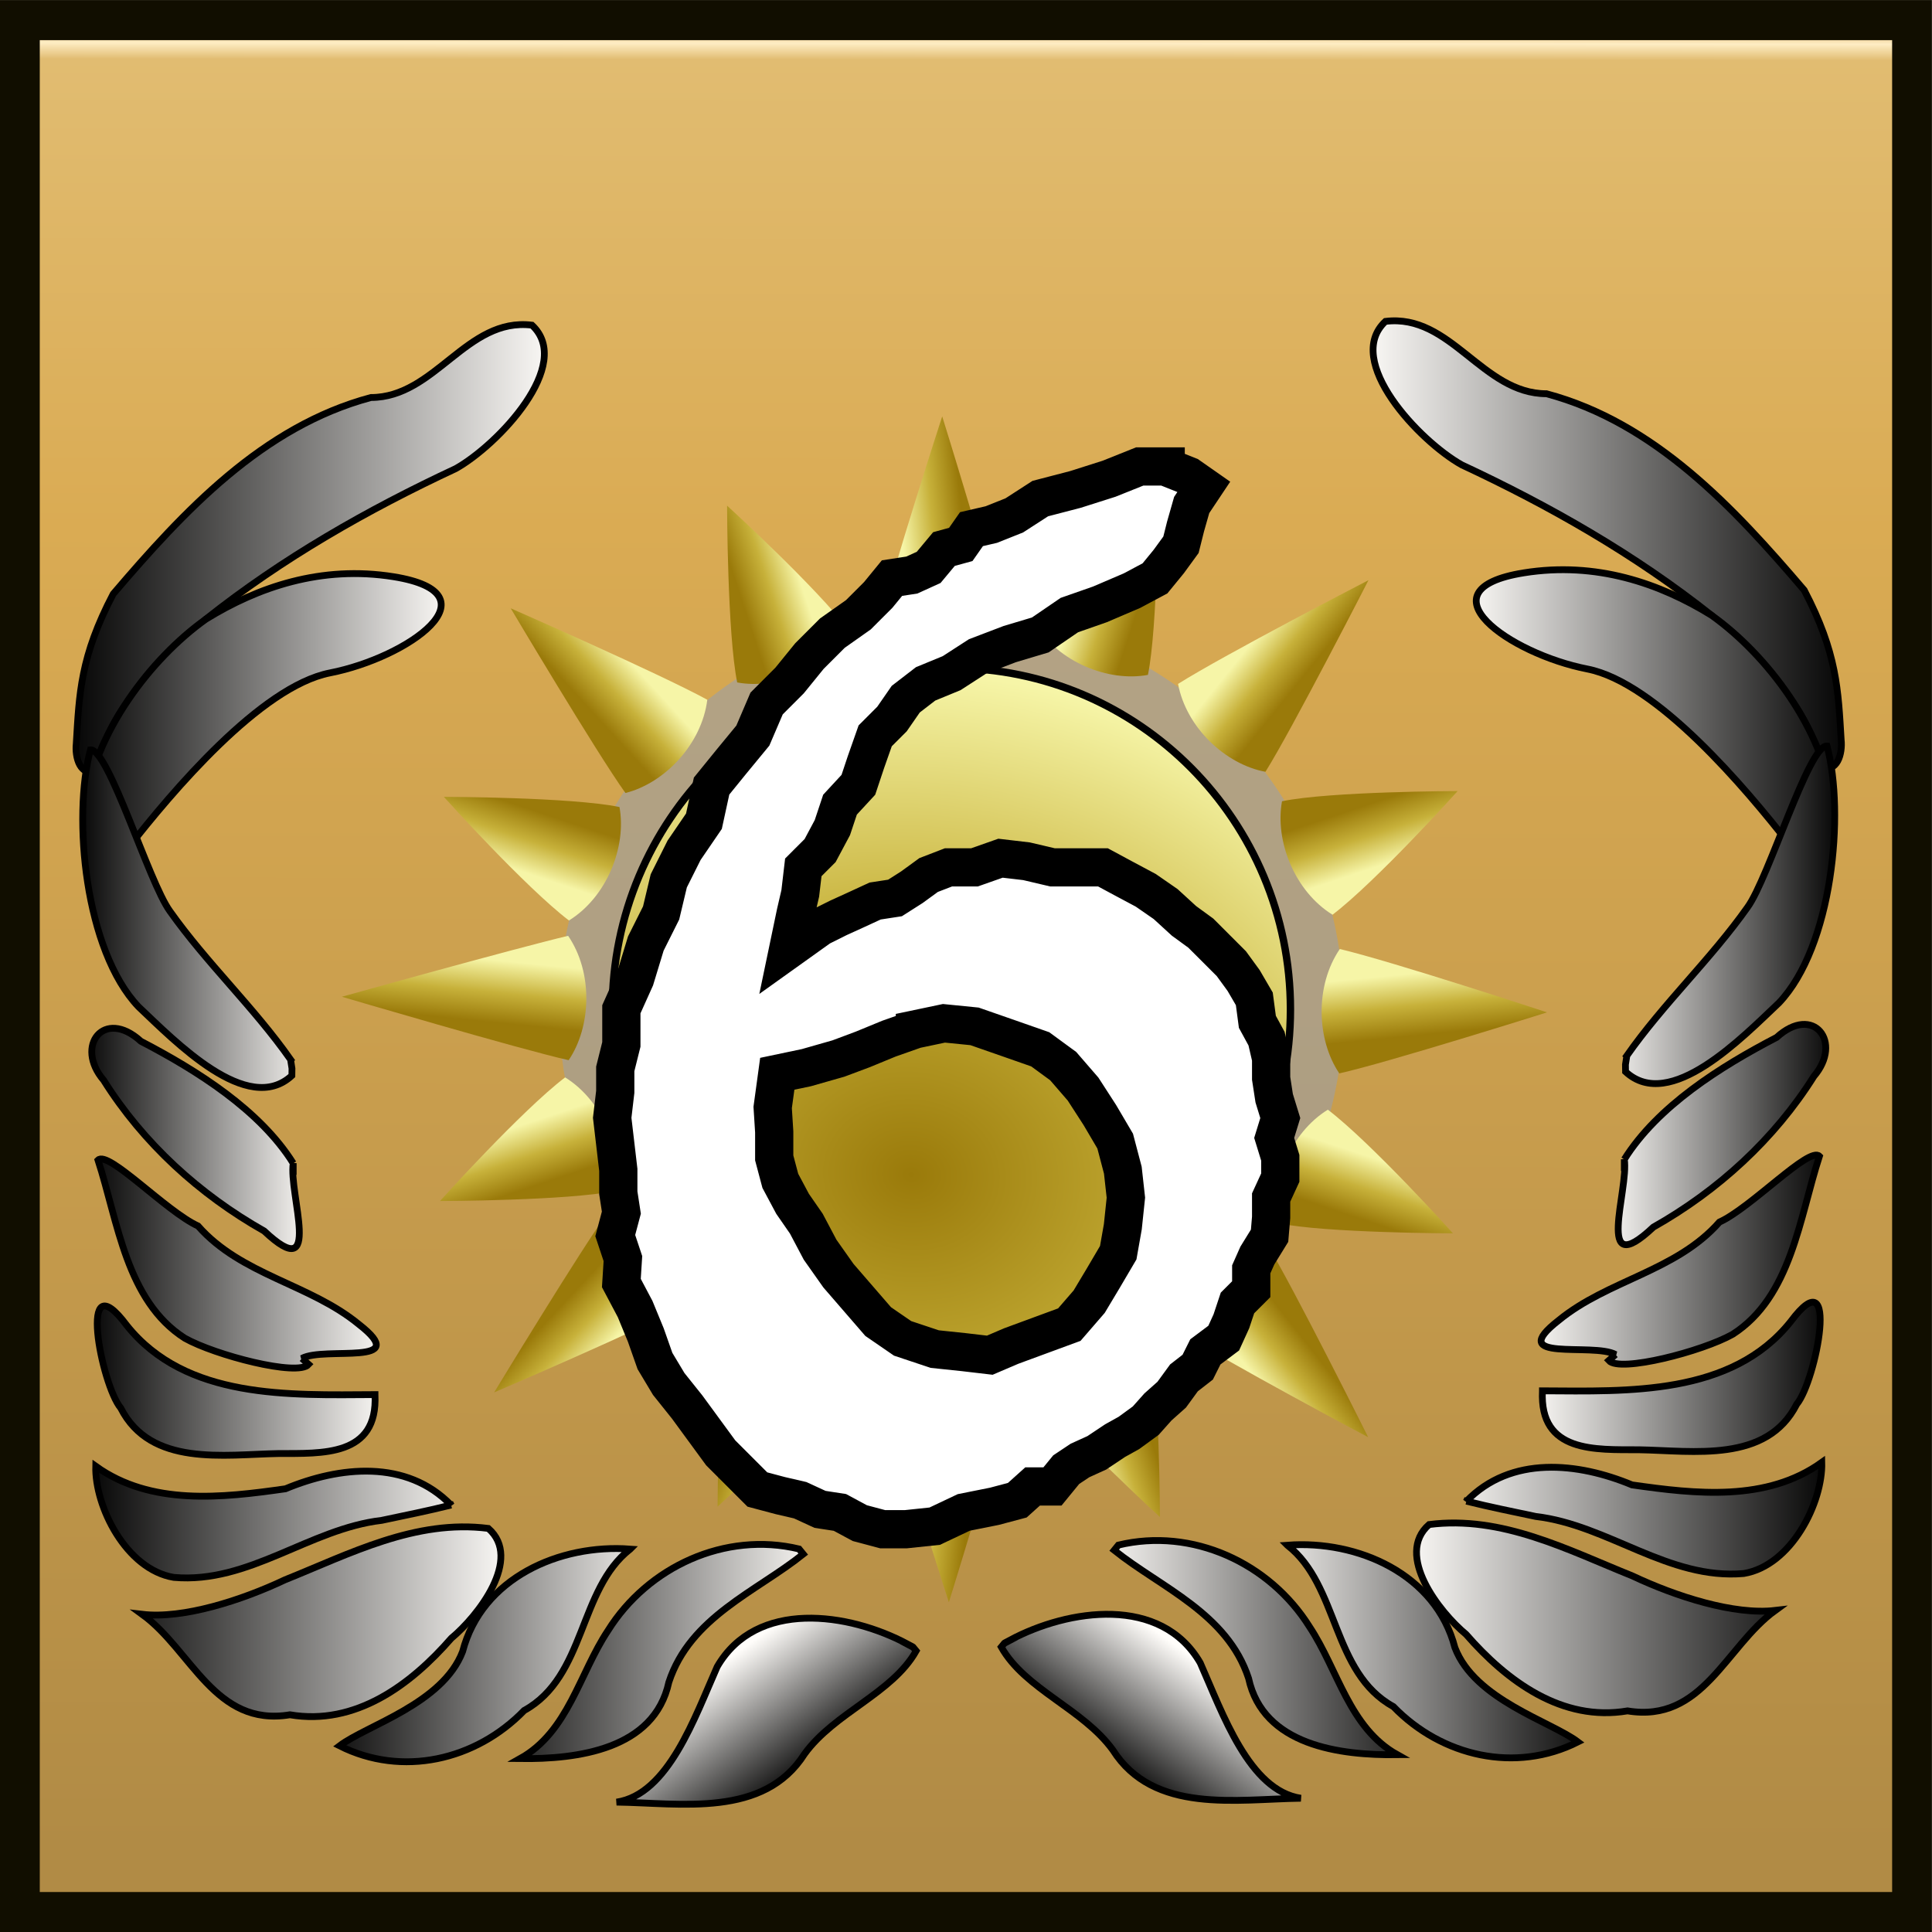
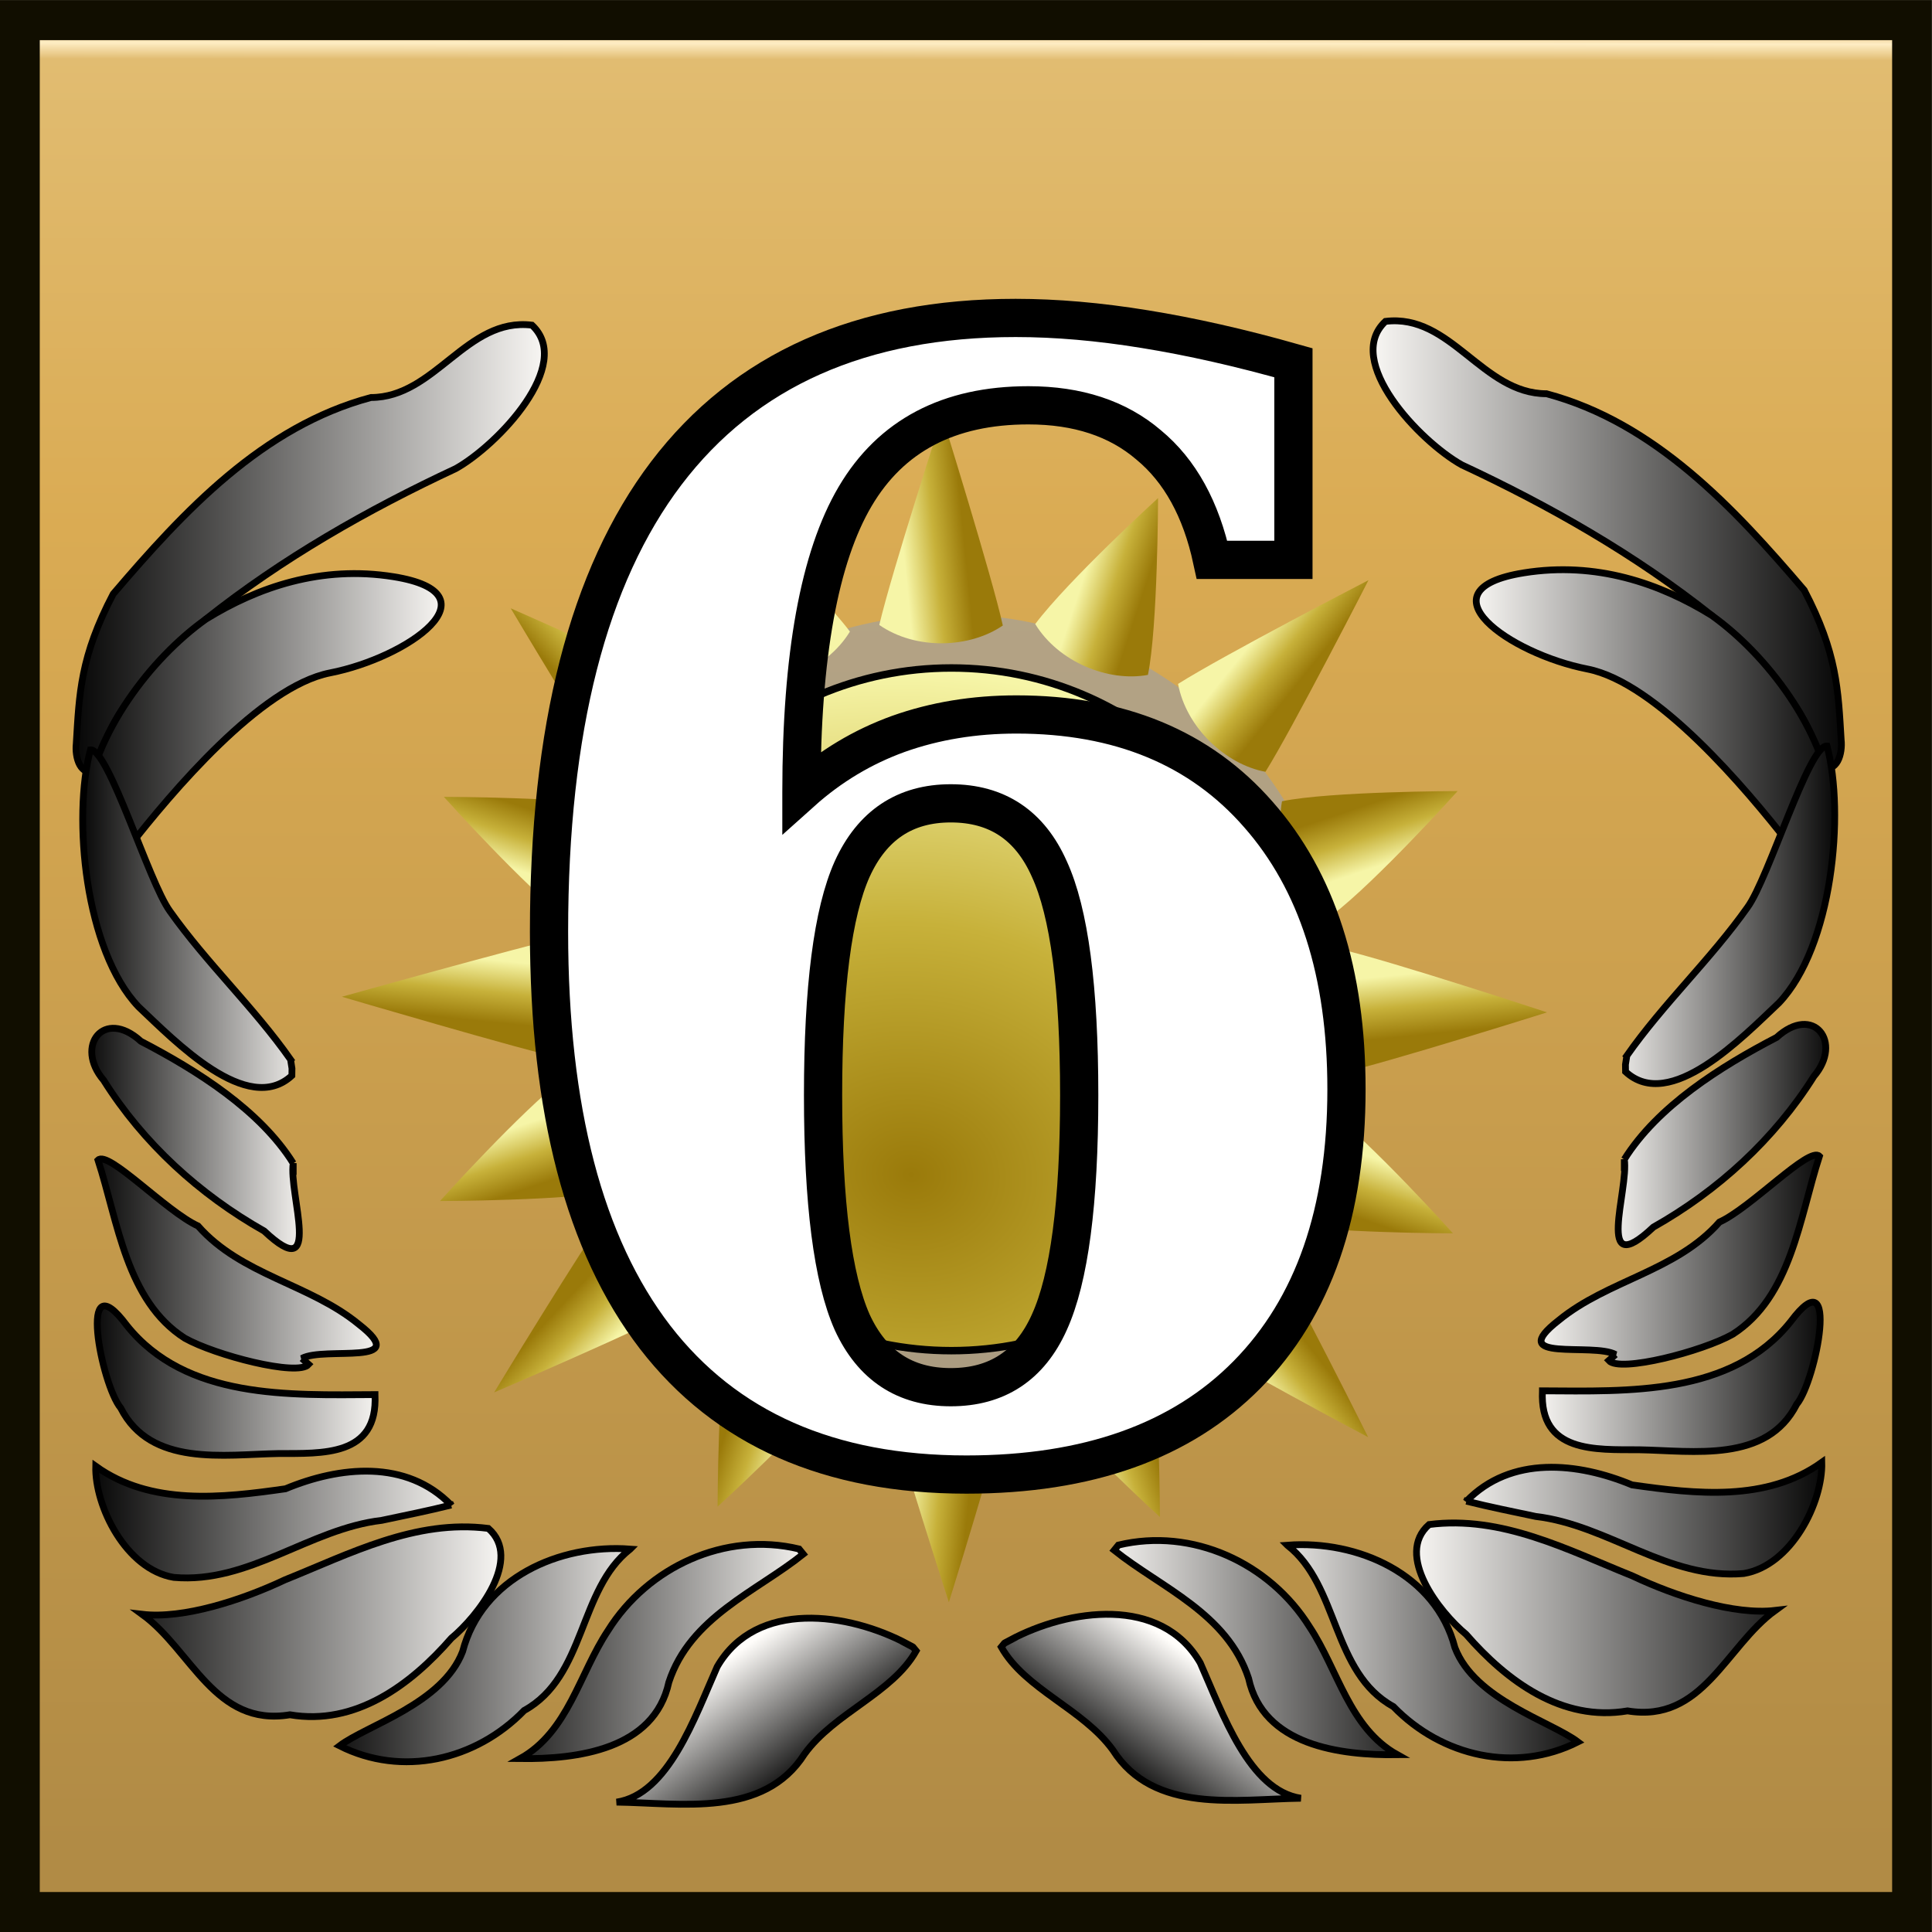
<svg xmlns="http://www.w3.org/2000/svg" xmlns:xlink="http://www.w3.org/1999/xlink" id="svg2124" version="1.1" viewBox="0 0 50 50" height="50mm" width="50mm">
  <defs id="defs2118">
    <linearGradient id="linearGradient2964">
      <stop style="stop-color:#9a7a0a;stop-opacity:1" offset="0" id="stop2958" />
      <stop id="stop2960" offset="0.484" style="stop-color:#c7b13a;stop-opacity:1" />
      <stop style="stop-color:#f6f5a7;stop-opacity:1" offset="1" id="stop2962" />
    </linearGradient>
    <linearGradient id="linearGradient2926">
      <stop id="stop2922" offset="0" style="stop-color:#9a7a0a;stop-opacity:1" />
      <stop style="stop-color:#c7b13a;stop-opacity:1" offset="0.5" id="stop2930" />
      <stop id="stop2924" offset="1" style="stop-color:#f6f5a7;stop-opacity:1" />
    </linearGradient>
    <linearGradient id="linearGradient2768">
      <stop id="stop2764" offset="0" style="stop-color:#fffdfa;stop-opacity:1;" />
      <stop id="stop2766" offset="1" style="stop-color:#000000;stop-opacity:1" />
    </linearGradient>
    <linearGradient id="linearGradient2708">
      <stop id="stop2704" offset="0" style="stop-color:#b18b45;stop-opacity:1" />
      <stop style="stop-color:#daab53;stop-opacity:1" offset="0.725" id="stop2712" />
      <stop id="stop2718" offset="0.982" style="stop-color:#e1bc71;stop-opacity:1;" />
      <stop id="stop2714" offset="0.991" style="stop-color:#feedc4;stop-opacity:1" />
      <stop id="stop2706" offset="1" style="stop-color:#d8a757;stop-opacity:1" />
    </linearGradient>
    <linearGradient gradientTransform="translate(-22.14409,-0.2783145)" gradientUnits="userSpaceOnUse" y2="-29.336" x2="134.562" y1="-11.976" x1="134.547" id="linearGradient2710" xlink:href="#linearGradient2708" />
    <linearGradient gradientUnits="userSpaceOnUse" y2="-12.888" x2="114.231" y1="-14.015" x1="115.03" id="linearGradient2770" xlink:href="#linearGradient2768" />
    <linearGradient gradientUnits="userSpaceOnUse" y2="-14.159" x2="117.421" y1="-14.159" x1="114.016" id="linearGradient2778" xlink:href="#linearGradient2768" />
    <linearGradient gradientUnits="userSpaceOnUse" y2="-14.125" x2="118.905" y1="-14.125" x1="115.512" id="linearGradient2786" xlink:href="#linearGradient2768" />
    <linearGradient gradientUnits="userSpaceOnUse" y2="-14.443" x2="121.04" y1="-14.443" x1="116.974" id="linearGradient2794" xlink:href="#linearGradient2768" />
    <linearGradient gradientUnits="userSpaceOnUse" y2="-15.452" x2="121.129" y1="-15.452" x1="117.328" id="linearGradient2802" xlink:href="#linearGradient2768" />
    <linearGradient gradientUnits="userSpaceOnUse" y2="-16.742" x2="121.114" y1="-16.742" x1="118.182" id="linearGradient2810" xlink:href="#linearGradient2768" />
    <linearGradient gradientUnits="userSpaceOnUse" y2="-17.859" x2="121.125" y1="-17.859" x1="118.17" id="linearGradient2818" xlink:href="#linearGradient2768" />
    <linearGradient gradientUnits="userSpaceOnUse" y2="-19.052" x2="121.166" y1="-19.052" x1="118.909" id="linearGradient2826" xlink:href="#linearGradient2768" />
    <linearGradient gradientUnits="userSpaceOnUse" y2="-21.052" x2="121.199" y1="-21.052" x1="118.872" id="linearGradient2834" xlink:href="#linearGradient2768" />
    <linearGradient gradientUnits="userSpaceOnUse" y2="-23.209" x2="121.229" y1="-23.209" x1="117.549" id="linearGradient2842" xlink:href="#linearGradient2768" />
    <linearGradient gradientUnits="userSpaceOnUse" y2="-24.68" x2="121.319" y1="-24.68" x1="116.558" id="linearGradient2850" xlink:href="#linearGradient2768" />
    <linearGradient gradientTransform="matrix(-1,0,0,1,225.4233,0.03677822)" y2="-12.888" x2="114.231" y1="-14.015" x1="115.03" gradientUnits="userSpaceOnUse" id="linearGradient2874" xlink:href="#linearGradient2768" />
    <linearGradient gradientTransform="matrix(-1,0,0,1,225.4233,0.03677822)" y2="-14.159" x2="117.421" y1="-14.159" x1="114.016" gradientUnits="userSpaceOnUse" id="linearGradient2876" xlink:href="#linearGradient2768" />
    <linearGradient gradientTransform="matrix(-1,0,0,1,225.4233,0.03677822)" y2="-14.125" x2="118.905" y1="-14.125" x1="115.512" gradientUnits="userSpaceOnUse" id="linearGradient2878" xlink:href="#linearGradient2768" />
    <linearGradient gradientTransform="matrix(-1,0,0,1,225.4233,0.03677822)" y2="-14.443" x2="121.04" y1="-14.443" x1="116.974" gradientUnits="userSpaceOnUse" id="linearGradient2880" xlink:href="#linearGradient2768" />
    <linearGradient gradientTransform="matrix(-1,0,0,1,225.4233,0.03677822)" y2="-15.452" x2="121.129" y1="-15.452" x1="117.328" gradientUnits="userSpaceOnUse" id="linearGradient2882" xlink:href="#linearGradient2768" />
    <linearGradient gradientTransform="matrix(-1,0,0,1,225.4233,0.03677822)" y2="-16.742" x2="121.114" y1="-16.742" x1="118.182" gradientUnits="userSpaceOnUse" id="linearGradient2884" xlink:href="#linearGradient2768" />
    <linearGradient gradientTransform="matrix(-1,0,0,1,225.4233,0.03677822)" y2="-17.859" x2="121.125" y1="-17.859" x1="118.17" gradientUnits="userSpaceOnUse" id="linearGradient2886" xlink:href="#linearGradient2768" />
    <linearGradient gradientTransform="matrix(-1,0,0,1,225.4233,0.03677822)" y2="-19.052" x2="121.166" y1="-19.052" x1="118.909" gradientUnits="userSpaceOnUse" id="linearGradient2888" xlink:href="#linearGradient2768" />
    <linearGradient gradientTransform="matrix(-1,0,0,1,225.4233,0.03677822)" y2="-21.052" x2="121.199" y1="-21.052" x1="118.872" gradientUnits="userSpaceOnUse" id="linearGradient2890" xlink:href="#linearGradient2768" />
    <linearGradient gradientTransform="matrix(-1,0,0,1,225.4233,0.03677822)" y2="-23.209" x2="121.229" y1="-23.209" x1="117.549" gradientUnits="userSpaceOnUse" id="linearGradient2892" xlink:href="#linearGradient2768" />
    <linearGradient gradientTransform="matrix(-1,0,0,1,225.4233,0.03677822)" y2="-24.68" x2="121.319" y1="-24.68" x1="116.558" gradientUnits="userSpaceOnUse" id="linearGradient2894" xlink:href="#linearGradient2768" />
    <radialGradient gradientTransform="matrix(1.707785,0.1964232,-0.1659299,1.442664,-81.20149,-25.04379)" gradientUnits="userSpaceOnUse" r="3.291" fy="-10.862" fx="112.225" cy="-10.862" cx="112.225" id="radialGradient2928" xlink:href="#linearGradient2926" />
    <linearGradient gradientTransform="matrix(1.321557,0,0,1.321557,-37.78135,6.475449)" gradientUnits="userSpaceOnUse" y2="-20.512" x2="117.513" y1="-20.067" x1="117.557" id="linearGradient2956" xlink:href="#linearGradient2964" />
    <linearGradient y2="-20.512" x2="117.513" y1="-20.067" x1="117.557" gradientTransform="matrix(-1.321557,0,0,1.321557,263.114,6.349211)" gradientUnits="userSpaceOnUse" id="linearGradient2968" xlink:href="#linearGradient2964" />
    <linearGradient y2="-20.512" x2="117.513" y1="-20.067" x1="117.557" gradientTransform="matrix(0,-1.321557,1.321557,0,139.2451,130.2403)" gradientUnits="userSpaceOnUse" id="linearGradient2972" xlink:href="#linearGradient2964" />
    <linearGradient y2="-20.512" x2="117.513" y1="-20.067" x1="117.557" gradientTransform="matrix(0,1.321557,1.321557,0,139.309,-170.7329)" gradientUnits="userSpaceOnUse" id="linearGradient2976" xlink:href="#linearGradient2964" />
    <linearGradient y2="-20.512" x2="117.513" y1="-20.067" x1="117.557" gradientTransform="matrix(0.9193935,0.9493305,0.9493305,-0.9193935,27.19105,-146.8982)" gradientUnits="userSpaceOnUse" id="linearGradient2980" xlink:href="#linearGradient2964" />
    <linearGradient y2="-20.512" x2="117.513" y1="-20.067" x1="117.557" gradientTransform="matrix(-0.9940973,0.8707947,-0.8707947,-0.9940973,208.1155,-139.5544)" gradientUnits="userSpaceOnUse" id="linearGradient2984" xlink:href="#linearGradient2964" />
    <linearGradient y2="-20.512" x2="117.513" y1="-20.067" x1="117.557" gradientTransform="matrix(-0.9866828,-0.8791871,-0.8791871,0.9866828,207.2292,99.73403)" gradientUnits="userSpaceOnUse" id="linearGradient2988" xlink:href="#linearGradient2964" />
    <linearGradient y2="-20.512" x2="117.513" y1="-20.067" x1="117.557" gradientTransform="matrix(0.9295592,-0.9393788,0.9393788,0.9295592,25.7919,105.4237)" gradientUnits="userSpaceOnUse" id="linearGradient2992" xlink:href="#linearGradient2964" />
    <linearGradient y2="-20.512" x2="117.513" y1="-20.067" x1="117.557" gradientTransform="matrix(-0.5355555,-1.208178,-1.208178,0.5355555,149.1816,128.1398)" gradientUnits="userSpaceOnUse" id="linearGradient2996" xlink:href="#linearGradient2964" />
    <linearGradient y2="-20.512" x2="117.513" y1="-20.067" x1="117.557" gradientTransform="matrix(-0.5355555,1.208178,-1.208178,-0.5355555,149.0911,-168.6926)" gradientUnits="userSpaceOnUse" id="linearGradient3000" xlink:href="#linearGradient2964" />
    <linearGradient y2="-20.512" x2="117.513" y1="-20.067" x1="117.557" gradientTransform="matrix(0.5355555,-1.208178,1.208178,0.5355555,75.93117,128.0677)" gradientUnits="userSpaceOnUse" id="linearGradient3004" xlink:href="#linearGradient2964" />
    <linearGradient y2="-20.512" x2="117.513" y1="-20.067" x1="117.557" gradientTransform="matrix(0.5355555,1.208178,1.208178,-0.5355555,75.94921,-168.5937)" gradientUnits="userSpaceOnUse" id="linearGradient3008" xlink:href="#linearGradient2964" />
    <linearGradient y2="-20.512" x2="117.513" y1="-20.067" x1="117.557" gradientTransform="matrix(1.208178,-0.5355555,-0.5355555,-1.208178,-35.6884,16.36659)" gradientUnits="userSpaceOnUse" id="linearGradient3012" xlink:href="#linearGradient2964" />
    <linearGradient y2="-20.512" x2="117.513" y1="-20.067" x1="117.557" gradientTransform="matrix(-1.208178,-0.5355555,0.5355555,-1.208178,260.9578,16.42176)" gradientUnits="userSpaceOnUse" id="linearGradient3016" xlink:href="#linearGradient2964" />
    <linearGradient y2="-20.512" x2="117.513" y1="-20.067" x1="117.557" gradientTransform="matrix(-1.208178,0.5355555,0.5355555,1.208178,260.9207,-57.11167)" gradientUnits="userSpaceOnUse" id="linearGradient3020" xlink:href="#linearGradient2964" />
    <linearGradient y2="-20.512" x2="117.513" y1="-20.067" x1="117.557" gradientTransform="matrix(1.208178,0.5355555,-0.5355555,1.208178,-35.73276,-56.80434)" gradientUnits="userSpaceOnUse" id="linearGradient3024" xlink:href="#linearGradient2964" />
  </defs>
  <g transform="translate(-116.5593,-12.1107)" id="layer1">
    <g transform="matrix(2.695907,0,0,2.713991,-162.489,93.17925)" id="g3068">
      <rect style="opacity:1;fill:url(#linearGradient2710);fill-opacity:1;stroke:#110e00;stroke-width:0.382;stroke-linecap:round;stroke-linejoin:miter;stroke-miterlimit:4;stroke-dasharray:none" id="rect2702" width="18.164" height="18.041" x="103.699" y="-29.679" ry="0" />
      <g id="g2918">
        <path d="m 120.976,-22.564 c -0.094,-0.612 -0.622,-1.03 -1.037,-1.439 -0.735,-0.58 -1.553,-1.043 -2.399,-1.435 -0.405,-0.225 -1.138,-0.993 -0.732,-1.368 0.629,-0.077 0.928,0.69 1.546,0.69 1.04,0.276 1.797,1.085 2.474,1.873 0.317,0.601 0.326,0.951 0.355,1.429 0.014,0.122 -0.034,0.33 -0.207,0.251 z" style="fill:url(#linearGradient2850);fill-opacity:1;stroke:#000000;stroke-width:0.065;stroke-linecap:butt;stroke-linejoin:miter;stroke-miterlimit:4;stroke-dasharray:none;stroke-opacity:1" id="path2720" />
        <path d="m 120.682,-21.825 c -0.412,-0.524 -1.268,-1.536 -1.935,-1.666 -0.75,-0.146 -1.619,-0.756 -0.611,-0.917 0.695,-0.111 1.306,0.1 1.803,0.405 0.535,0.379 1.072,1.089 1.157,1.779 0.014,0.22 -0.26,0.314 -0.415,0.399 z" style="fill:url(#linearGradient2842);fill-opacity:1;stroke:#000000;stroke-width:0.065;stroke-linecap:butt;stroke-linejoin:miter;stroke-miterlimit:4;stroke-dasharray:none;stroke-opacity:1" id="path2722" />
        <path d="m 119.124,-19.802 c 0.353,-0.5 0.807,-0.921 1.16,-1.417 0.203,-0.277 0.59,-1.554 0.763,-1.538 0.173,0.643 0.052,1.912 -0.461,2.449 -0.351,0.329 -1.048,1.048 -1.473,0.657 l -10e-4,-0.068 0.013,-0.082 z" style="fill:url(#linearGradient2834);fill-opacity:1;stroke:#000000;stroke-width:0.065;stroke-linecap:butt;stroke-linejoin:miter;stroke-miterlimit:4;stroke-dasharray:none;stroke-opacity:1" id="path2724" />
        <path d="m 119.101,-18.816 c 0.046,0.288 -0.294,1.183 0.279,0.647 0.621,-0.348 1.162,-0.839 1.541,-1.438 0.281,-0.325 -0.003,-0.693 -0.358,-0.371 -0.54,0.279 -1.141,0.655 -1.462,1.163 z" style="fill:url(#linearGradient2826);fill-opacity:1;stroke:#000000;stroke-width:0.065;stroke-linecap:butt;stroke-linejoin:miter;stroke-miterlimit:4;stroke-dasharray:none;stroke-opacity:1" id="path2726" />
        <path d="m 119.017,-16.954 c -0.216,-0.118 -1.073,0.082 -0.546,-0.326 0.472,-0.385 1.127,-0.467 1.543,-0.937 0.307,-0.139 0.863,-0.726 0.96,-0.628 -0.192,0.587 -0.271,1.341 -0.833,1.698 -0.289,0.162 -1.083,0.368 -1.189,0.25 l 0.064,-0.057 z" style="fill:url(#linearGradient2818);fill-opacity:1;stroke:#000000;stroke-width:0.065;stroke-linecap:butt;stroke-linejoin:miter;stroke-miterlimit:4;stroke-dasharray:none;stroke-opacity:1" id="path2728" />
        <path d="m 118.315,-16.608 c 0.821,0.004 1.815,0.047 2.383,-0.66 0.481,-0.64 0.244,0.567 0.058,0.788 -0.288,0.563 -0.992,0.443 -1.513,0.434 -0.419,-0.002 -0.957,0.032 -0.928,-0.561 z" style="fill:url(#linearGradient2810);fill-opacity:1;stroke:#000000;stroke-width:0.065;stroke-linecap:butt;stroke-linejoin:miter;stroke-miterlimit:4;stroke-dasharray:none;stroke-opacity:1" id="path2730" />
        <path d="m 117.584,-15.554 c 0.429,-0.441 1.074,-0.371 1.591,-0.157 0.612,0.087 1.292,0.163 1.822,-0.215 0.01,0.382 -0.291,0.984 -0.749,1.06 -0.724,0.063 -1.301,-0.463 -1.997,-0.544 -0.222,-0.047 -0.446,-0.091 -0.666,-0.146 z" style="fill:url(#linearGradient2802);fill-opacity:1;stroke:#000000;stroke-width:0.065;stroke-linecap:butt;stroke-linejoin:miter;stroke-miterlimit:4;stroke-dasharray:none;stroke-opacity:1" id="path2732" />
        <path d="m 117.227,-15.333 c 0.699,-0.089 1.33,0.242 1.952,0.49 0.417,0.196 0.977,0.375 1.371,0.329 -0.477,0.344 -0.696,1.077 -1.418,0.958 -0.629,0.106 -1.158,-0.283 -1.55,-0.73 -0.256,-0.211 -0.687,-0.759 -0.355,-1.047 z" style="fill:url(#linearGradient2794);fill-opacity:1;stroke:#000000;stroke-width:0.065;stroke-linecap:butt;stroke-linejoin:miter;stroke-miterlimit:4;stroke-dasharray:none;stroke-opacity:1" id="path2734" />
        <path d="m 115.866,-15.136 c 0.676,-0.051 1.425,0.275 1.609,0.977 0.191,0.498 0.922,0.704 1.181,0.899 -0.599,0.3 -1.307,0.14 -1.772,-0.337 -0.592,-0.324 -0.521,-1.154 -1.017,-1.538 z" style="fill:url(#linearGradient2786);fill-opacity:1;stroke:#000000;stroke-width:0.065;stroke-linecap:butt;stroke-linejoin:miter;stroke-miterlimit:4;stroke-dasharray:none;stroke-opacity:1" id="path2736" />
        <path d="m 114.244,-15.137 c 0.709,-0.17 1.452,0.17 1.835,0.779 0.274,0.409 0.381,0.964 0.843,1.22 -0.55,0.007 -1.288,-0.087 -1.428,-0.729 -0.205,-0.621 -0.841,-0.864 -1.29,-1.221 z" style="fill:url(#linearGradient2778);fill-opacity:1;stroke:#000000;stroke-width:0.065;stroke-linecap:butt;stroke-linejoin:miter;stroke-miterlimit:4;stroke-dasharray:none;stroke-opacity:1" id="path2738" />
        <path d="m 113.204,-14.231 c 0.562,-0.299 1.45,-0.428 1.826,0.217 0.216,0.483 0.469,1.217 0.966,1.291 -0.616,0.008 -1.413,0.153 -1.805,-0.46 -0.288,-0.394 -0.841,-0.577 -1.071,-0.982 l 0.029,-0.035 0.057,-0.03 z" style="fill:url(#linearGradient2770);fill-opacity:1;stroke:#000000;stroke-width:0.065;stroke-linecap:butt;stroke-linejoin:miter;stroke-miterlimit:4;stroke-dasharray:none;stroke-opacity:1" id="path2740" />
        <path id="path2852" style="fill:url(#linearGradient2894);fill-opacity:1;stroke:#000000;stroke-width:0.065;stroke-linecap:butt;stroke-linejoin:miter;stroke-miterlimit:4;stroke-dasharray:none;stroke-opacity:1" d="m 104.447,-22.528 c 0.094,-0.612 0.622,-1.03 1.037,-1.439 0.735,-0.58 1.553,-1.043 2.399,-1.435 0.405,-0.225 1.138,-0.993 0.732,-1.368 -0.629,-0.077 -0.928,0.69 -1.546,0.69 -1.04,0.276 -1.797,1.085 -2.474,1.873 -0.317,0.601 -0.326,0.951 -0.355,1.429 -0.014,0.122 0.034,0.33 0.207,0.251 z" />
        <path id="path2854" style="fill:url(#linearGradient2892);fill-opacity:1;stroke:#000000;stroke-width:0.065;stroke-linecap:butt;stroke-linejoin:miter;stroke-miterlimit:4;stroke-dasharray:none;stroke-opacity:1" d="m 104.741,-21.788 c 0.412,-0.524 1.268,-1.536 1.935,-1.666 0.75,-0.146 1.619,-0.756 0.611,-0.917 -0.695,-0.111 -1.306,0.1 -1.803,0.405 -0.535,0.379 -1.072,1.089 -1.157,1.779 -0.014,0.22 0.26,0.314 0.415,0.399 z" />
        <path id="path2856" style="fill:url(#linearGradient2890);fill-opacity:1;stroke:#000000;stroke-width:0.065;stroke-linecap:butt;stroke-linejoin:miter;stroke-miterlimit:4;stroke-dasharray:none;stroke-opacity:1" d="m 106.299,-19.765 c -0.353,-0.5 -0.807,-0.921 -1.16,-1.417 -0.203,-0.277 -0.59,-1.554 -0.763,-1.538 -0.173,0.643 -0.052,1.912 0.461,2.449 0.351,0.329 1.048,1.048 1.473,0.657 l 0.001,-0.068 -0.013,-0.082 z" />
        <path id="path2858" style="fill:url(#linearGradient2888);fill-opacity:1;stroke:#000000;stroke-width:0.065;stroke-linecap:butt;stroke-linejoin:miter;stroke-miterlimit:4;stroke-dasharray:none;stroke-opacity:1" d="m 106.323,-18.779 c -0.046,0.288 0.294,1.183 -0.279,0.647 -0.621,-0.348 -1.162,-0.839 -1.541,-1.438 -0.281,-0.325 0.003,-0.693 0.358,-0.371 0.54,0.279 1.141,0.655 1.462,1.163 z" />
        <path id="path2860" style="fill:url(#linearGradient2886);fill-opacity:1;stroke:#000000;stroke-width:0.065;stroke-linecap:butt;stroke-linejoin:miter;stroke-miterlimit:4;stroke-dasharray:none;stroke-opacity:1" d="m 106.406,-16.917 c 0.216,-0.118 1.073,0.082 0.546,-0.326 -0.472,-0.385 -1.127,-0.467 -1.543,-0.937 -0.307,-0.139 -0.863,-0.726 -0.96,-0.628 0.192,0.587 0.271,1.341 0.833,1.698 0.289,0.162 1.083,0.368 1.189,0.25 l -0.064,-0.057 z" />
        <path id="path2862" style="fill:url(#linearGradient2884);fill-opacity:1;stroke:#000000;stroke-width:0.065;stroke-linecap:butt;stroke-linejoin:miter;stroke-miterlimit:4;stroke-dasharray:none;stroke-opacity:1" d="m 107.108,-16.572 c -0.821,0.004 -1.815,0.047 -2.383,-0.66 -0.481,-0.64 -0.244,0.567 -0.058,0.788 0.288,0.563 0.992,0.443 1.513,0.434 0.419,-0.002 0.957,0.032 0.928,-0.561 z" />
        <path id="path2864" style="fill:url(#linearGradient2882);fill-opacity:1;stroke:#000000;stroke-width:0.065;stroke-linecap:butt;stroke-linejoin:miter;stroke-miterlimit:4;stroke-dasharray:none;stroke-opacity:1" d="m 107.84,-15.517 c -0.429,-0.441 -1.074,-0.371 -1.591,-0.157 -0.612,0.087 -1.292,0.163 -1.822,-0.215 -0.01,0.382 0.291,0.984 0.749,1.06 0.724,0.063 1.301,-0.463 1.997,-0.544 0.222,-0.047 0.446,-0.091 0.666,-0.146 z" />
        <path id="path2866" style="fill:url(#linearGradient2880);fill-opacity:1;stroke:#000000;stroke-width:0.065;stroke-linecap:butt;stroke-linejoin:miter;stroke-miterlimit:4;stroke-dasharray:none;stroke-opacity:1" d="m 108.196,-15.296 c -0.699,-0.089 -1.33,0.242 -1.952,0.49 -0.417,0.196 -0.977,0.375 -1.371,0.329 0.477,0.344 0.696,1.077 1.418,0.958 0.629,0.106 1.158,-0.283 1.55,-0.73 0.256,-0.211 0.687,-0.759 0.355,-1.047 z" />
        <path id="path2868" style="fill:url(#linearGradient2878);fill-opacity:1;stroke:#000000;stroke-width:0.065;stroke-linecap:butt;stroke-linejoin:miter;stroke-miterlimit:4;stroke-dasharray:none;stroke-opacity:1" d="m 109.558,-15.099 c -0.676,-0.051 -1.425,0.275 -1.609,0.977 -0.191,0.498 -0.922,0.704 -1.181,0.899 0.599,0.3 1.307,0.14 1.772,-0.337 0.592,-0.324 0.521,-1.154 1.017,-1.538 z" />
        <path id="path2870" style="fill:url(#linearGradient2876);fill-opacity:1;stroke:#000000;stroke-width:0.065;stroke-linecap:butt;stroke-linejoin:miter;stroke-miterlimit:4;stroke-dasharray:none;stroke-opacity:1" d="m 111.179,-15.1 c -0.709,-0.17 -1.452,0.17 -1.835,0.779 -0.274,0.409 -0.381,0.964 -0.843,1.22 0.55,0.007 1.288,-0.087 1.428,-0.729 0.205,-0.621 0.841,-0.864 1.29,-1.221 z" />
        <path id="path2872" style="fill:url(#linearGradient2874);fill-opacity:1;stroke:#000000;stroke-width:0.065;stroke-linecap:butt;stroke-linejoin:miter;stroke-miterlimit:4;stroke-dasharray:none;stroke-opacity:1" d="m 112.219,-14.194 c -0.562,-0.299 -1.45,-0.428 -1.826,0.217 -0.216,0.483 -0.469,1.217 -0.966,1.291 0.616,0.008 1.413,0.153 1.805,-0.46 0.288,-0.394 0.841,-0.577 1.071,-0.982 l -0.029,-0.035 -0.057,-0.03 z" />
      </g>
      <circle r="3.766" cy="-20.246" cx="112.641" id="circle2932" style="opacity:1;fill:#a0a0a0;fill-opacity:0.646;stroke:none;stroke-width:0.082;stroke-linecap:round;stroke-linejoin:miter;stroke-miterlimit:4;stroke-dasharray:none;stroke-opacity:1" />
      <circle style="opacity:1;fill:url(#radialGradient2928);fill-opacity:1;stroke:#000000;stroke-width:0.071;stroke-linecap:round;stroke-linejoin:miter;stroke-miterlimit:4;stroke-dasharray:none;stroke-opacity:1" id="path2920" cx="112.641" cy="-20.246" r="3.255" />
      <path style="fill:url(#linearGradient2956);fill-opacity:1;stroke:none;stroke-width:0.35px;stroke-linecap:butt;stroke-linejoin:miter;stroke-opacity:1" d="m 116.365,-19.635 c -0.217,-0.318 -0.237,-0.834 0.005,-1.186 0.513,0.121 1.989,0.604 1.989,0.604 0,0 -1.532,0.48 -1.994,0.582 z" id="path2936" />
      <path id="path2966" d="m 108.967,-19.761 c 0.217,-0.318 0.237,-0.834 -0.005,-1.186 -0.513,0.121 -2.172,0.581 -2.172,0.581 0,0 1.715,0.503 2.177,0.605 z" style="fill:url(#linearGradient2968);fill-opacity:1;stroke:none;stroke-width:0.35px;stroke-linecap:butt;stroke-linejoin:miter;stroke-opacity:1" />
      <path id="path2970" d="m 113.135,-23.906 c -0.318,0.217 -0.834,0.237 -1.186,-0.005 0.121,-0.513 0.604,-1.989 0.604,-1.989 0,0 0.48,1.532 0.582,1.994 z" style="fill:url(#linearGradient2972);fill-opacity:1;stroke:none;stroke-width:0.35px;stroke-linecap:butt;stroke-linejoin:miter;stroke-opacity:1" />
      <path style="fill:url(#linearGradient2976);fill-opacity:1;stroke:none;stroke-width:0.35px;stroke-linecap:butt;stroke-linejoin:miter;stroke-opacity:1" d="m 113.199,-16.586 c -0.318,-0.217 -0.834,-0.237 -1.186,0.005 0.121,0.513 0.604,1.989 0.604,1.989 0,0 0.48,-1.532 0.582,-1.994 z" id="path2974" />
      <path id="path2978" d="m 115.673,-18.004 c -0.379,0.065 -0.764,0.41 -0.848,0.829 0.444,0.285 1.817,1.009 1.817,1.009 0,0 -0.721,-1.435 -0.969,-1.837 z" style="fill:url(#linearGradient2980);fill-opacity:1;stroke:none;stroke-width:0.35px;stroke-linecap:butt;stroke-linejoin:miter;stroke-opacity:1" />
      <path style="fill:url(#linearGradient2984);fill-opacity:1;stroke:none;stroke-width:0.35px;stroke-linecap:butt;stroke-linejoin:miter;stroke-opacity:1" d="m 109.368,-18.344 c 0.373,0.096 0.728,0.471 0.778,0.895 -0.465,0.247 -1.894,0.856 -1.894,0.856 0,0 0.836,-1.371 1.116,-1.752 z" id="path2982" />
      <path id="path2986" d="m 109.513,-22.309 c 0.374,-0.093 0.732,-0.465 0.785,-0.889 -0.463,-0.251 -1.887,-0.872 -1.887,-0.872 0,0 0.824,1.378 1.101,1.761 z" style="fill:url(#linearGradient2988);fill-opacity:1;stroke:none;stroke-width:0.35px;stroke-linecap:butt;stroke-linejoin:miter;stroke-opacity:1" />
      <path style="fill:url(#linearGradient2992);fill-opacity:1;stroke:none;stroke-width:0.35px;stroke-linecap:butt;stroke-linejoin:miter;stroke-opacity:1" d="m 115.656,-22.511 c -0.379,-0.069 -0.759,-0.418 -0.839,-0.838 0.447,-0.28 1.828,-0.989 1.828,-0.989 0,0 -0.736,1.427 -0.989,1.827 z" id="path2990" />
      <path style="fill:url(#linearGradient2996);fill-opacity:1;stroke:none;stroke-width:0.35px;stroke-linecap:butt;stroke-linejoin:miter;stroke-opacity:1" d="m 110.585,-23.363 c 0.379,0.07 0.859,-0.122 1.082,-0.485 -0.318,-0.42 -1.179,-1.201 -1.179,-1.201 0,0 0.002,1.222 0.097,1.686 z" id="path2994" />
      <path id="path2998" d="m 110.494,-17.19 c 0.379,-0.07 0.859,0.122 1.082,0.485 -0.318,0.42 -1.179,1.201 -1.179,1.201 0,0 0.002,-1.222 0.097,-1.686 z" style="fill:url(#linearGradient3000);fill-opacity:1;stroke:none;stroke-width:0.35px;stroke-linecap:butt;stroke-linejoin:miter;stroke-opacity:1" />
      <path id="path3002" d="m 114.528,-23.435 c -0.379,0.07 -0.859,-0.122 -1.082,-0.485 0.318,-0.42 1.179,-1.201 1.179,-1.201 0,0 -0.002,1.222 -0.097,1.686 z" style="fill:url(#linearGradient3004);fill-opacity:1;stroke:none;stroke-width:0.35px;stroke-linecap:butt;stroke-linejoin:miter;stroke-opacity:1" />
      <path style="fill:url(#linearGradient3008);fill-opacity:1;stroke:none;stroke-width:0.35px;stroke-linecap:butt;stroke-linejoin:miter;stroke-opacity:1" d="m 114.546,-17.091 c -0.379,-0.07 -0.859,0.122 -1.082,0.485 0.318,0.42 1.179,1.201 1.179,1.201 0,0 -0.002,-1.222 -0.097,-1.686 z" id="path3006" />
      <path id="path3010" d="m 115.815,-22.23 c -0.07,0.379 0.122,0.859 0.485,1.082 0.42,-0.318 1.201,-1.179 1.201,-1.179 0,0 -1.222,0.002 -1.686,0.097 z" style="fill:url(#linearGradient3012);fill-opacity:1;stroke:none;stroke-width:0.35px;stroke-linecap:butt;stroke-linejoin:miter;stroke-opacity:1" />
      <path style="fill:url(#linearGradient3016);fill-opacity:1;stroke:none;stroke-width:0.35px;stroke-linecap:butt;stroke-linejoin:miter;stroke-opacity:1" d="m 109.455,-22.175 c 0.07,0.379 -0.122,0.859 -0.485,1.082 -0.42,-0.318 -1.201,-1.179 -1.201,-1.179 0,0 1.222,0.002 1.686,0.097 z" id="path3014" />
      <path id="path3018" d="m 109.418,-18.515 c 0.07,-0.379 -0.122,-0.859 -0.485,-1.082 -0.42,0.318 -1.201,1.179 -1.201,1.179 0,0 1.222,-0.002 1.686,-0.097 z" style="fill:url(#linearGradient3020);fill-opacity:1;stroke:none;stroke-width:0.35px;stroke-linecap:butt;stroke-linejoin:miter;stroke-opacity:1" />
      <path style="fill:url(#linearGradient3024);fill-opacity:1;stroke:none;stroke-width:0.35px;stroke-linecap:butt;stroke-linejoin:miter;stroke-opacity:1" d="m 115.77,-18.207 c -0.07,-0.379 0.122,-0.859 0.485,-1.082 0.42,0.318 1.201,1.179 1.201,1.179 0,0 -1.222,-0.002 -1.686,-0.097 z" id="path3022" />
    </g>
-     <g style="font-style:normal;font-weight:normal;font-size:39.574px;line-height:1.25;font-family:sans-serif;letter-spacing:0px;word-spacing:0px;fill:#ffffff;fill-opacity:1;stroke:#000000;stroke-width:0.989;stroke-opacity:1" id="text3090" aria-label="6">
-       <path id="path932" style="font-style:normal;font-variant:normal;font-weight:normal;font-stretch:normal;font-family:'Yanone Tagesschrift';-inkscape-font-specification:'Yanone Tagesschrift';fill:#ffffff;fill-opacity:1;stroke:#000000;stroke-width:0.989;stroke-opacity:1" d="m 140.237,38.754 -0.673,0.237 -0.673,0.277 -0.633,0.237 -0.831,0.237 -0.752,0.158 -0.119,0.871 0.04,0.633 v 0.673 l 0.158,0.594 0.317,0.594 0.356,0.514 0.356,0.673 0.475,0.673 0.514,0.594 0.514,0.594 0.633,0.435 0.831,0.277 0.752,0.079 0.673,0.079 0.554,-0.237 0.752,-0.277 0.752,-0.277 0.514,-0.594 0.356,-0.594 0.396,-0.673 0.119,-0.673 0.079,-0.752 -0.079,-0.712 -0.198,-0.752 -0.396,-0.673 -0.435,-0.673 -0.514,-0.594 -0.594,-0.435 -0.791,-0.277 -0.91,-0.317 -0.791,-0.079 -0.752,0.158 z m 6.49,-14.563 0.594,0.237 0.396,0.277 -0.317,0.475 -0.158,0.554 -0.119,0.475 -0.317,0.435 -0.356,0.435 -0.594,0.317 -0.831,0.356 -0.791,0.277 -0.752,0.514 -0.791,0.237 -0.831,0.317 -0.673,0.435 -0.673,0.277 -0.514,0.396 -0.356,0.514 -0.435,0.435 -0.237,0.673 -0.198,0.594 -0.475,0.514 -0.198,0.594 -0.317,0.594 -0.435,0.435 -0.079,0.673 -0.119,0.514 -0.198,0.95 0.831,-0.594 0.475,-0.237 0.435,-0.198 0.514,-0.237 0.514,-0.079 0.435,-0.277 0.435,-0.317 0.514,-0.198 h 0.673 l 0.673,-0.237 0.673,0.079 0.673,0.158 h 0.633 0.673 l 0.514,0.277 0.594,0.317 0.514,0.356 0.475,0.435 0.435,0.317 0.435,0.435 0.356,0.356 0.317,0.435 0.277,0.475 0.079,0.594 0.237,0.435 0.119,0.514 v 0.514 l 0.079,0.514 0.158,0.514 -0.158,0.514 0.158,0.514 v 0.514 l -0.237,0.514 v 0.514 l -0.04,0.475 -0.317,0.514 -0.158,0.356 v 0.514 l -0.356,0.356 -0.158,0.475 -0.198,0.435 -0.475,0.356 -0.198,0.396 -0.356,0.277 -0.317,0.435 -0.356,0.317 -0.317,0.356 -0.435,0.317 -0.356,0.198 -0.475,0.317 -0.435,0.198 -0.356,0.237 -0.356,0.435 h -0.514 l -0.396,0.356 -0.594,0.158 -0.791,0.158 -0.752,0.356 -0.752,0.079 h -0.594 l -0.594,-0.158 -0.514,-0.277 -0.514,-0.079 -0.514,-0.237 -0.514,-0.119 -0.594,-0.158 -0.435,-0.435 -0.514,-0.514 -0.435,-0.594 -0.435,-0.594 -0.475,-0.594 -0.356,-0.594 -0.237,-0.673 -0.277,-0.673 -0.356,-0.673 0.04,-0.633 -0.198,-0.594 0.158,-0.594 -0.079,-0.514 v -0.594 l -0.079,-0.673 -0.079,-0.673 0.079,-0.673 v -0.594 l 0.158,-0.633 v -0.91 l 0.356,-0.791 0.277,-0.91 0.396,-0.791 0.198,-0.831 0.396,-0.791 0.514,-0.752 0.198,-0.91 0.514,-0.633 0.554,-0.673 0.356,-0.831 0.594,-0.594 0.514,-0.633 0.594,-0.594 0.673,-0.475 0.514,-0.514 0.356,-0.435 0.514,-0.079 0.435,-0.198 0.396,-0.475 0.435,-0.119 0.277,-0.396 0.514,-0.119 0.594,-0.237 0.673,-0.435 0.91,-0.237 0.871,-0.277 0.791,-0.317 h 0.673 z" />
+     <g style="font-style:normal;font-weight:normal;font-size:39.574px;line-height:1.25;font-family:sans-serif;text-align:center;letter-spacing:0px;word-spacing:0px;text-anchor:middle;fill:#ffffff;fill-opacity:1;stroke:#000000;stroke-width:0.989;stroke-opacity:1" id="text3090" aria-label="6">
+       <path id="path6956" style="font-style:normal;font-variant:normal;font-weight:bold;font-stretch:semi-condensed;font-family:'DejaVu Serif';-inkscape-font-specification:'DejaVu Serif Bold Semi-Condensed';text-align:center;text-anchor:middle;fill:#ffffff;fill-opacity:1;stroke:#000000;stroke-width:0.989;stroke-opacity:1" d="m 137.3,32.61 q 1.121,-1.005 2.512,-1.507 1.411,-0.502 3.053,-0.502 4,0 6.261,2.589 2.28,2.589 2.28,7.111 0,4.773 -2.57,7.382 -2.551,2.589 -7.266,2.589 -5.314,0 -8.058,-3.556 -2.744,-3.575 -2.744,-10.493 0,-7.865 3.034,-11.865 3.053,-4.019 9.043,-4.019 1.565,0 3.343,0.29 1.797,0.29 3.845,0.87 v 5.101 h -2.106 q -0.425,-1.971 -1.642,-2.976 -1.198,-1.024 -3.111,-1.024 -3.092,0 -4.483,2.357 -1.391,2.357 -1.391,7.652 z m 3.865,15.401 q 1.797,0 2.551,-1.681 0.773,-1.7 0.773,-5.874 0,-4.174 -0.773,-5.855 -0.754,-1.7 -2.551,-1.7 -1.778,0 -2.551,1.7 -0.754,1.681 -0.754,5.855 0,4.174 0.754,5.874 0.773,1.681 2.551,1.681 z" />
    </g>
  </g>
</svg>
